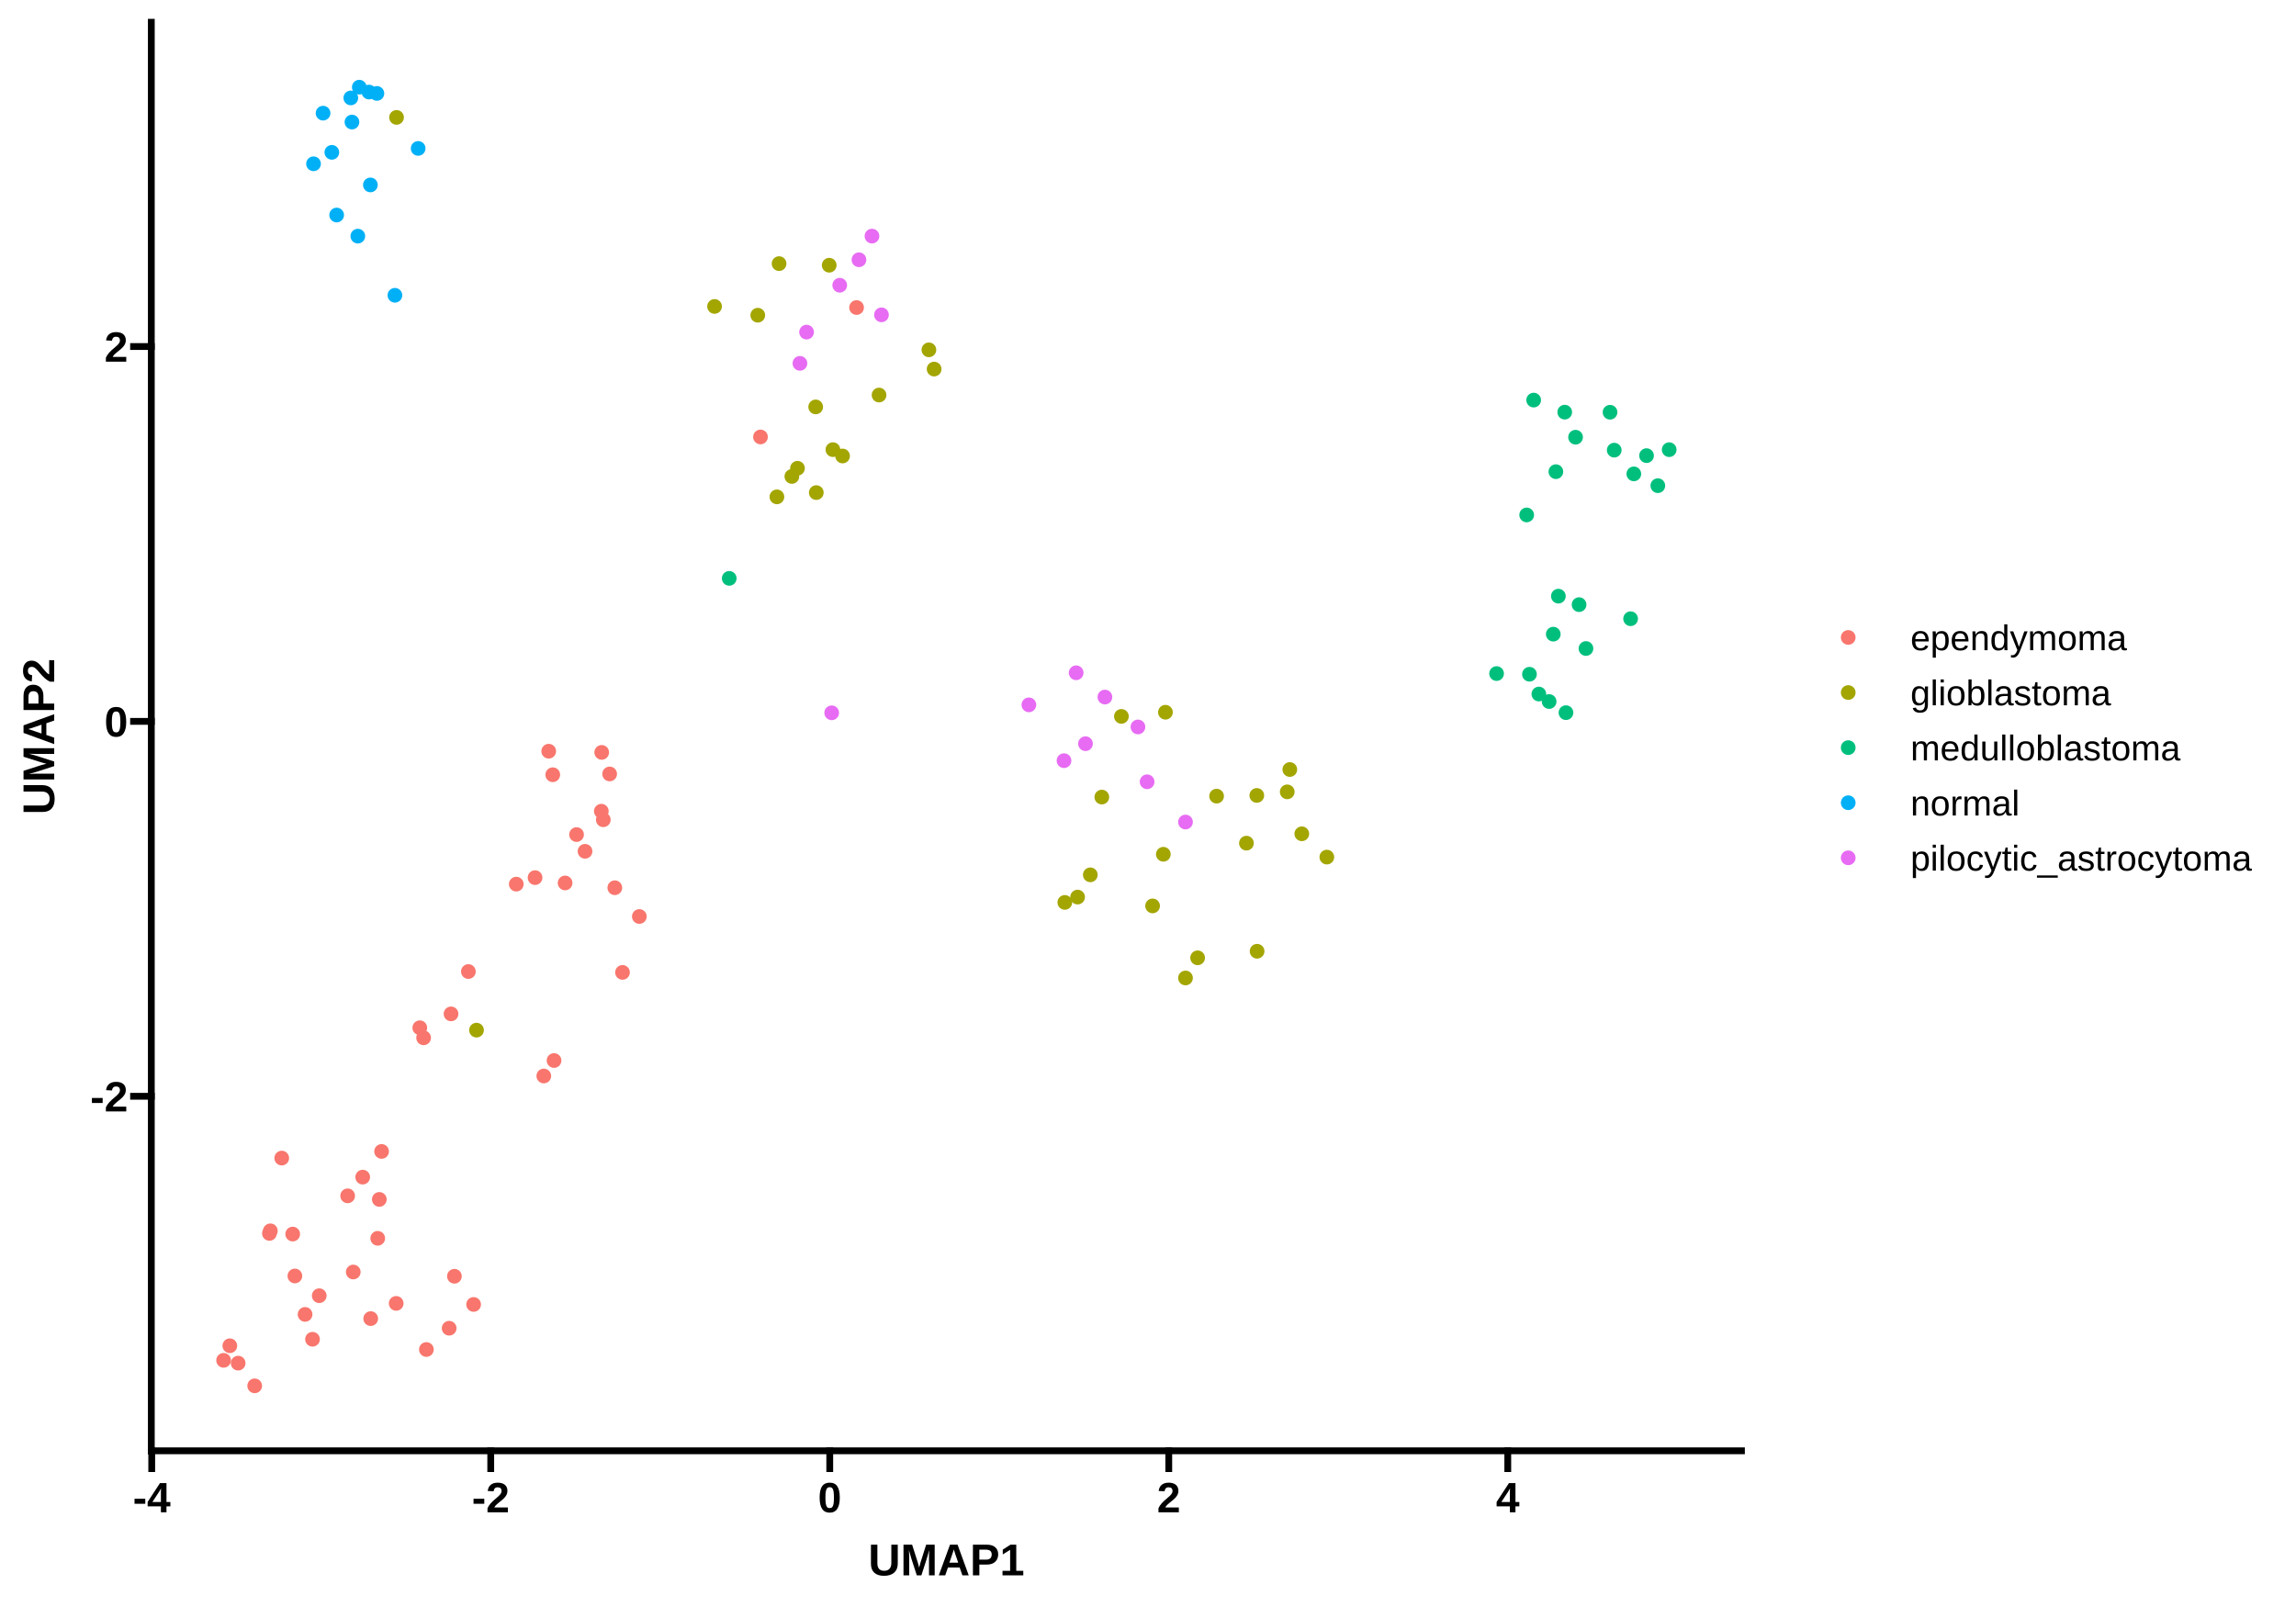
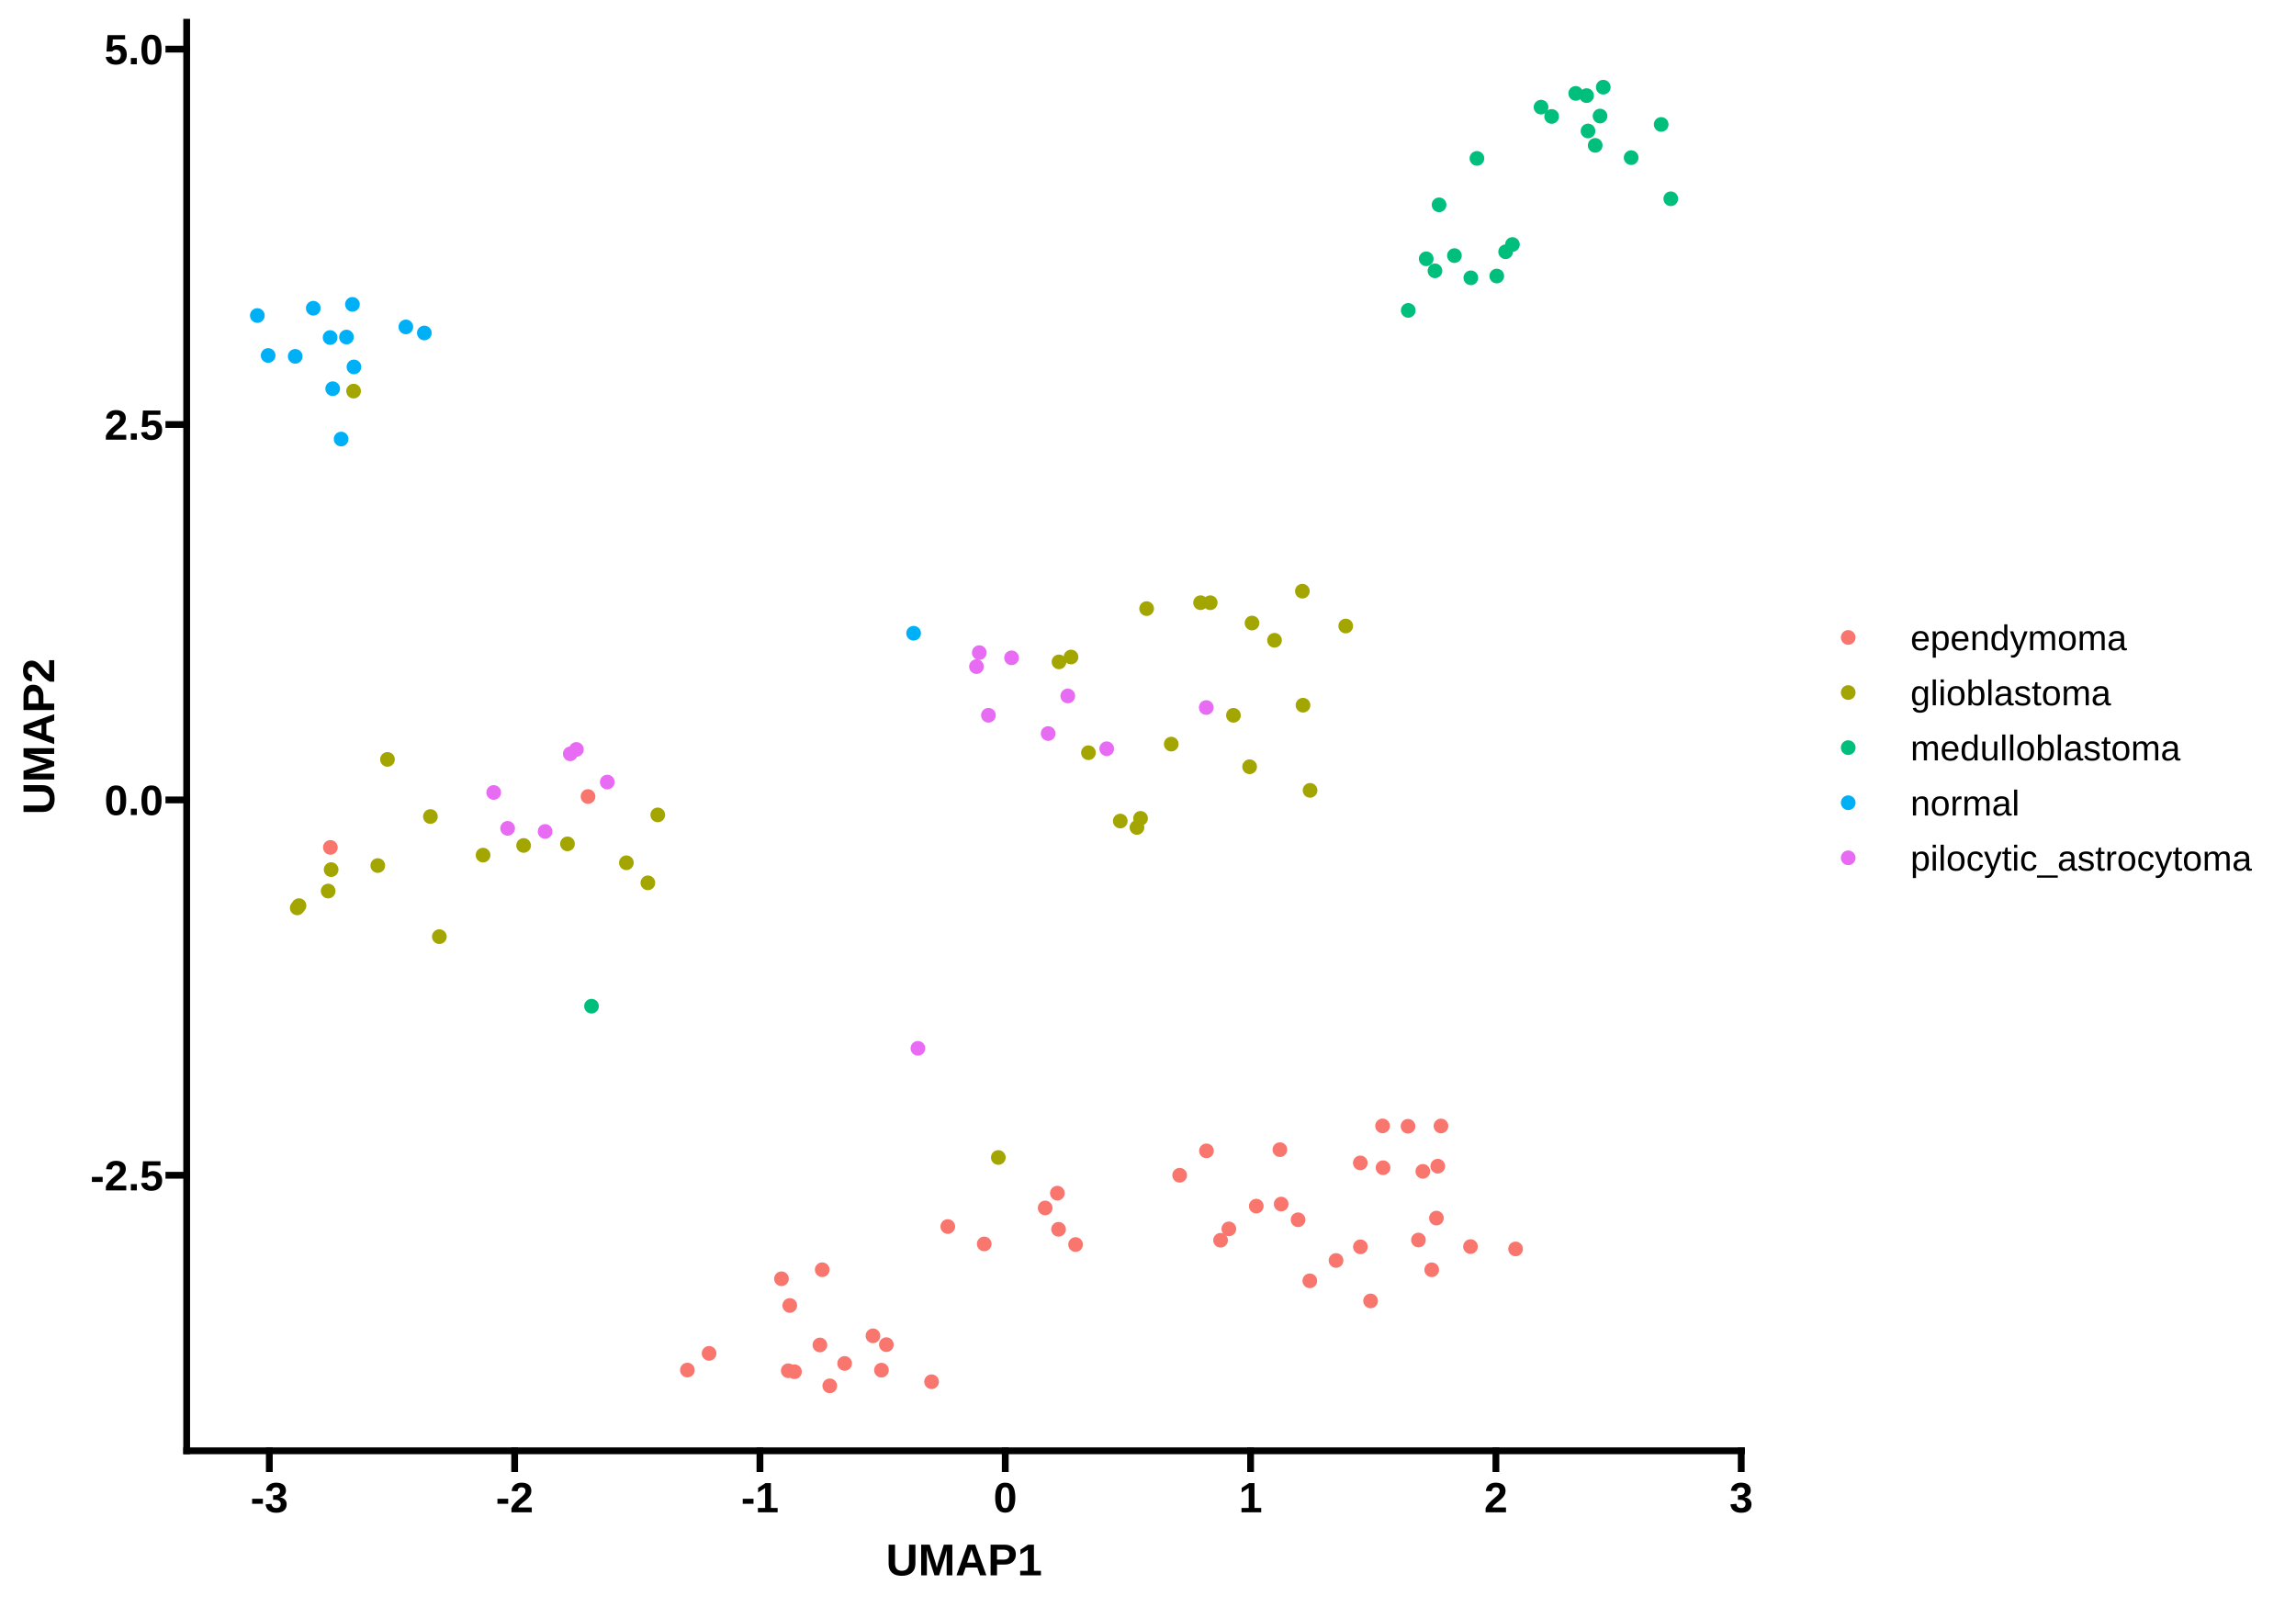
<svg xmlns="http://www.w3.org/2000/svg" class="svglite" width="720.00pt" height="504.00pt" viewBox="0 0 720.00 504.00">
  <defs>
    <style type="text/css">
    .svglite line, .svglite polyline, .svglite polygon, .svglite path, .svglite rect, .svglite circle {
      fill: none;
      stroke: #000000;
      stroke-linecap: round;
      stroke-linejoin: round;
      stroke-miterlimit: 10.00;
    }
    .svglite text {
      white-space: pre;
    }
  </style>
  </defs>
  <rect width="100%" height="100%" style="stroke: none; fill: #FFFFFF;" />
  <defs>
    <clipPath id="cpMC4wMHw3MjAuMDB8MC4wMHw1MDQuMDA=">
      <rect x="0.00" y="0.00" width="720.00" height="504.00" />
    </clipPath>
  </defs>
  <g clip-path="url(#cpMC4wMHw3MjAuMDB8MC4wMHw1MDQuMDA=)">
    <rect x="0.00" y="0.00" width="720.00" height="504.00" style="stroke-width: 2.13; stroke: none; fill: #FFFFFF;" />
  </g>
  <defs>
-     <clipPath id="cpNDcuNDV8NTQ2LjEwfDYuOTd8NDU1LjAx">
-       <rect x="47.45" y="6.97" width="498.65" height="448.04" />
+     <clipPath id="cpNTguNTR8NTQ2LjEwfDYuOTd8NDU1LjAx">
+       <rect x="58.54" y="6.97" width="487.56" height="448.04" />
    </clipPath>
  </defs>
-   <g clip-path="url(#cpNDcuNDV8NTQ2LjEwfDYuOTd8NDU1LjAx)">
-     <rect x="47.45" y="6.97" width="498.65" height="448.04" style="stroke-width: 2.13; stroke: none;" />
-     <circle cx="74.68" cy="427.52" r="1.95" style="stroke-width: 0.71; stroke: #F8766D; fill: #F8766D;" />
-     <circle cx="140.85" cy="416.57" r="1.95" style="stroke-width: 0.71; stroke: #F8766D; fill: #F8766D;" />
-     <circle cx="119.66" cy="361.12" r="1.95" style="stroke-width: 0.71; stroke: #F8766D; fill: #F8766D;" />
-     <circle cx="192.80" cy="278.42" r="1.95" style="stroke-width: 0.71; stroke: #F8766D; fill: #F8766D;" />
-     <circle cx="118.45" cy="388.37" r="1.95" style="stroke-width: 0.71; stroke: #F8766D; fill: #F8766D;" />
-     <circle cx="72.07" cy="422.07" r="1.95" style="stroke-width: 0.71; stroke: #F8766D; fill: #F8766D;" />
-     <circle cx="124.24" cy="408.78" r="1.95" style="stroke-width: 0.71; stroke: #F8766D; fill: #F8766D;" />
-     <circle cx="98.00" cy="420.03" r="1.95" style="stroke-width: 0.71; stroke: #F8766D; fill: #F8766D;" />
-     <circle cx="110.78" cy="398.94" r="1.95" style="stroke-width: 0.71; stroke: #F8766D; fill: #F8766D;" />
-     <circle cx="100.11" cy="406.37" r="1.95" style="stroke-width: 0.71; stroke: #F8766D; fill: #F8766D;" />
-     <circle cx="189.19" cy="257.10" r="1.95" style="stroke-width: 0.71; stroke: #F8766D; fill: #F8766D;" />
-     <circle cx="142.50" cy="400.27" r="1.95" style="stroke-width: 0.71; stroke: #F8766D; fill: #F8766D;" />
-     <circle cx="79.87" cy="434.64" r="1.95" style="stroke-width: 0.71; stroke: #F8766D; fill: #F8766D;" />
-     <circle cx="173.74" cy="332.61" r="1.95" style="stroke-width: 0.71; stroke: #F8766D; fill: #F8766D;" />
-     <circle cx="116.25" cy="413.55" r="1.95" style="stroke-width: 0.71; stroke: #F8766D; fill: #F8766D;" />
-     <circle cx="132.84" cy="325.49" r="1.95" style="stroke-width: 0.71; stroke: #F8766D; fill: #F8766D;" />
-     <circle cx="148.52" cy="409.11" r="1.95" style="stroke-width: 0.71; stroke: #F8766D; fill: #F8766D;" />
-     <circle cx="84.49" cy="386.83" r="1.95" style="stroke-width: 0.71; stroke: #F8766D; fill: #F8766D;" />
-     <circle cx="131.64" cy="322.33" r="1.95" style="stroke-width: 0.71; stroke: #F8766D; fill: #F8766D;" />
-     <circle cx="84.78" cy="386.02" r="1.95" style="stroke-width: 0.71; stroke: #F8766D; fill: #F8766D;" />
-     <circle cx="113.74" cy="369.18" r="1.95" style="stroke-width: 0.71; stroke: #F8766D; fill: #F8766D;" />
-     <circle cx="109.02" cy="375.05" r="1.95" style="stroke-width: 0.71; stroke: #F8766D; fill: #F8766D;" />
-     <circle cx="170.53" cy="337.46" r="1.95" style="stroke-width: 0.71; stroke: #F8766D; fill: #F8766D;" />
-     <circle cx="141.44" cy="317.98" r="1.95" style="stroke-width: 0.71; stroke: #F8766D; fill: #F8766D;" />
-     <circle cx="91.79" cy="387.04" r="1.95" style="stroke-width: 0.71; stroke: #F8766D; fill: #F8766D;" />
-     <circle cx="92.47" cy="400.18" r="1.95" style="stroke-width: 0.71; stroke: #F8766D; fill: #F8766D;" />
-     <circle cx="88.35" cy="363.21" r="1.95" style="stroke-width: 0.71; stroke: #F8766D; fill: #F8766D;" />
-     <circle cx="95.67" cy="412.23" r="1.95" style="stroke-width: 0.71; stroke: #F8766D; fill: #F8766D;" />
-     <circle cx="146.88" cy="304.70" r="1.95" style="stroke-width: 0.71; stroke: #F8766D; fill: #F8766D;" />
-     <circle cx="183.46" cy="266.99" r="1.95" style="stroke-width: 0.71; stroke: #F8766D; fill: #F8766D;" />
-     <circle cx="180.80" cy="261.75" r="1.95" style="stroke-width: 0.71; stroke: #F8766D; fill: #F8766D;" />
-     <circle cx="133.71" cy="423.24" r="1.95" style="stroke-width: 0.71; stroke: #F8766D; fill: #F8766D;" />
-     <circle cx="70.12" cy="426.64" r="1.95" style="stroke-width: 0.71; stroke: #F8766D; fill: #F8766D;" />
-     <circle cx="177.21" cy="276.92" r="1.95" style="stroke-width: 0.71; stroke: #F8766D; fill: #F8766D;" />
-     <circle cx="118.95" cy="376.17" r="1.95" style="stroke-width: 0.71; stroke: #F8766D; fill: #F8766D;" />
-     <circle cx="173.34" cy="242.98" r="1.95" style="stroke-width: 0.71; stroke: #F8766D; fill: #F8766D;" />
-     <circle cx="238.48" cy="137.04" r="1.95" style="stroke-width: 0.71; stroke: #F8766D; fill: #F8766D;" />
-     <circle cx="188.69" cy="235.97" r="1.95" style="stroke-width: 0.71; stroke: #F8766D; fill: #F8766D;" />
-     <circle cx="172.07" cy="235.60" r="1.95" style="stroke-width: 0.71; stroke: #F8766D; fill: #F8766D;" />
-     <circle cx="188.57" cy="254.42" r="1.95" style="stroke-width: 0.71; stroke: #F8766D; fill: #F8766D;" />
-     <circle cx="195.21" cy="304.97" r="1.95" style="stroke-width: 0.71; stroke: #F8766D; fill: #F8766D;" />
-     <circle cx="191.18" cy="242.73" r="1.95" style="stroke-width: 0.71; stroke: #F8766D; fill: #F8766D;" />
-     <circle cx="268.61" cy="96.45" r="1.95" style="stroke-width: 0.71; stroke: #F8766D; fill: #F8766D;" />
-     <circle cx="200.49" cy="287.44" r="1.95" style="stroke-width: 0.71; stroke: #F8766D; fill: #F8766D;" />
-     <circle cx="167.79" cy="275.25" r="1.95" style="stroke-width: 0.71; stroke: #F8766D; fill: #F8766D;" />
-     <circle cx="161.90" cy="277.29" r="1.95" style="stroke-width: 0.71; stroke: #F8766D; fill: #F8766D;" />
-     <circle cx="337.92" cy="281.35" r="1.95" style="stroke-width: 0.71; stroke: #A3A500; fill: #A3A500;" />
-     <circle cx="403.66" cy="248.35" r="1.95" style="stroke-width: 0.71; stroke: #A3A500; fill: #A3A500;" />
-     <circle cx="260.03" cy="83.18" r="1.95" style="stroke-width: 0.71; stroke: #A3A500; fill: #A3A500;" />
-     <circle cx="244.31" cy="82.68" r="1.95" style="stroke-width: 0.71; stroke: #A3A500; fill: #A3A500;" />
-     <circle cx="237.63" cy="98.86" r="1.95" style="stroke-width: 0.71; stroke: #A3A500; fill: #A3A500;" />
-     <circle cx="333.92" cy="283.02" r="1.95" style="stroke-width: 0.71; stroke: #A3A500; fill: #A3A500;" />
-     <circle cx="365.47" cy="223.38" r="1.95" style="stroke-width: 0.71; stroke: #A3A500; fill: #A3A500;" />
-     <circle cx="341.91" cy="274.37" r="1.95" style="stroke-width: 0.71; stroke: #A3A500; fill: #A3A500;" />
-     <circle cx="416.08" cy="268.81" r="1.95" style="stroke-width: 0.71; stroke: #A3A500; fill: #A3A500;" />
-     <circle cx="408.23" cy="261.50" r="1.95" style="stroke-width: 0.71; stroke: #A3A500; fill: #A3A500;" />
-     <circle cx="351.66" cy="224.68" r="1.95" style="stroke-width: 0.71; stroke: #A3A500; fill: #A3A500;" />
-     <circle cx="394.12" cy="249.47" r="1.95" style="stroke-width: 0.71; stroke: #A3A500; fill: #A3A500;" />
-     <circle cx="381.51" cy="249.69" r="1.95" style="stroke-width: 0.71; stroke: #A3A500; fill: #A3A500;" />
-     <circle cx="404.47" cy="241.34" r="1.95" style="stroke-width: 0.71; stroke: #A3A500; fill: #A3A500;" />
-     <circle cx="394.21" cy="298.34" r="1.95" style="stroke-width: 0.71; stroke: #A3A500; fill: #A3A500;" />
-     <circle cx="149.43" cy="323.08" r="1.95" style="stroke-width: 0.71; stroke: #A3A500; fill: #A3A500;" />
-     <circle cx="275.66" cy="123.90" r="1.95" style="stroke-width: 0.71; stroke: #A3A500; fill: #A3A500;" />
-     <circle cx="264.22" cy="143.01" r="1.95" style="stroke-width: 0.71; stroke: #A3A500; fill: #A3A500;" />
-     <circle cx="292.93" cy="115.75" r="1.95" style="stroke-width: 0.71; stroke: #A3A500; fill: #A3A500;" />
-     <circle cx="291.29" cy="109.72" r="1.95" style="stroke-width: 0.71; stroke: #A3A500; fill: #A3A500;" />
-     <circle cx="364.81" cy="267.92" r="1.95" style="stroke-width: 0.71; stroke: #A3A500; fill: #A3A500;" />
-     <circle cx="345.52" cy="249.98" r="1.95" style="stroke-width: 0.71; stroke: #A3A500; fill: #A3A500;" />
-     <circle cx="390.87" cy="264.44" r="1.95" style="stroke-width: 0.71; stroke: #A3A500; fill: #A3A500;" />
-     <circle cx="361.44" cy="284.12" r="1.95" style="stroke-width: 0.71; stroke: #A3A500; fill: #A3A500;" />
-     <circle cx="243.63" cy="155.83" r="1.95" style="stroke-width: 0.71; stroke: #A3A500; fill: #A3A500;" />
-     <circle cx="371.76" cy="306.72" r="1.95" style="stroke-width: 0.71; stroke: #A3A500; fill: #A3A500;" />
-     <circle cx="375.56" cy="300.40" r="1.95" style="stroke-width: 0.71; stroke: #A3A500; fill: #A3A500;" />
-     <circle cx="261.19" cy="141.02" r="1.95" style="stroke-width: 0.71; stroke: #A3A500; fill: #A3A500;" />
-     <circle cx="124.35" cy="36.82" r="1.95" style="stroke-width: 0.71; stroke: #A3A500; fill: #A3A500;" />
-     <circle cx="224.08" cy="96.11" r="1.95" style="stroke-width: 0.71; stroke: #A3A500; fill: #A3A500;" />
-     <circle cx="248.32" cy="149.43" r="1.95" style="stroke-width: 0.71; stroke: #A3A500; fill: #A3A500;" />
-     <circle cx="255.98" cy="154.49" r="1.95" style="stroke-width: 0.71; stroke: #A3A500; fill: #A3A500;" />
-     <circle cx="250.08" cy="146.86" r="1.95" style="stroke-width: 0.71; stroke: #A3A500; fill: #A3A500;" />
-     <circle cx="255.79" cy="127.62" r="1.95" style="stroke-width: 0.71; stroke: #A3A500; fill: #A3A500;" />
-     <circle cx="512.35" cy="148.62" r="1.95" style="stroke-width: 0.71; stroke: #00BF7D; fill: #00BF7D;" />
-     <circle cx="485.79" cy="220.02" r="1.95" style="stroke-width: 0.71; stroke: #00BF7D; fill: #00BF7D;" />
-     <circle cx="479.62" cy="211.46" r="1.95" style="stroke-width: 0.71; stroke: #00BF7D; fill: #00BF7D;" />
-     <circle cx="469.31" cy="211.25" r="1.95" style="stroke-width: 0.71; stroke: #00BF7D; fill: #00BF7D;" />
-     <circle cx="482.57" cy="217.67" r="1.95" style="stroke-width: 0.71; stroke: #00BF7D; fill: #00BF7D;" />
-     <circle cx="506.20" cy="141.18" r="1.95" style="stroke-width: 0.71; stroke: #00BF7D; fill: #00BF7D;" />
-     <circle cx="488.69" cy="186.97" r="1.95" style="stroke-width: 0.71; stroke: #00BF7D; fill: #00BF7D;" />
-     <circle cx="491.07" cy="223.51" r="1.95" style="stroke-width: 0.71; stroke: #00BF7D; fill: #00BF7D;" />
-     <circle cx="497.34" cy="203.39" r="1.95" style="stroke-width: 0.71; stroke: #00BF7D; fill: #00BF7D;" />
-     <circle cx="228.68" cy="181.39" r="1.95" style="stroke-width: 0.71; stroke: #00BF7D; fill: #00BF7D;" />
-     <circle cx="487.09" cy="198.89" r="1.95" style="stroke-width: 0.71; stroke: #00BF7D; fill: #00BF7D;" />
-     <circle cx="495.18" cy="189.63" r="1.95" style="stroke-width: 0.71; stroke: #00BF7D; fill: #00BF7D;" />
-     <circle cx="519.88" cy="152.32" r="1.95" style="stroke-width: 0.71; stroke: #00BF7D; fill: #00BF7D;" />
-     <circle cx="490.68" cy="129.26" r="1.95" style="stroke-width: 0.71; stroke: #00BF7D; fill: #00BF7D;" />
-     <circle cx="516.34" cy="142.90" r="1.95" style="stroke-width: 0.71; stroke: #00BF7D; fill: #00BF7D;" />
-     <circle cx="511.34" cy="194.05" r="1.95" style="stroke-width: 0.71; stroke: #00BF7D; fill: #00BF7D;" />
-     <circle cx="494.08" cy="137.12" r="1.95" style="stroke-width: 0.71; stroke: #00BF7D; fill: #00BF7D;" />
-     <circle cx="504.89" cy="129.29" r="1.95" style="stroke-width: 0.71; stroke: #00BF7D; fill: #00BF7D;" />
-     <circle cx="480.94" cy="125.48" r="1.95" style="stroke-width: 0.71; stroke: #00BF7D; fill: #00BF7D;" />
-     <circle cx="487.91" cy="147.93" r="1.95" style="stroke-width: 0.71; stroke: #00BF7D; fill: #00BF7D;" />
-     <circle cx="523.44" cy="141.03" r="1.95" style="stroke-width: 0.71; stroke: #00BF7D; fill: #00BF7D;" />
-     <circle cx="478.75" cy="161.50" r="1.95" style="stroke-width: 0.71; stroke: #00BF7D; fill: #00BF7D;" />
-     <circle cx="98.32" cy="51.37" r="1.95" style="stroke-width: 0.71; stroke: #00B0F6; fill: #00B0F6;" />
-     <circle cx="112.21" cy="74.06" r="1.95" style="stroke-width: 0.71; stroke: #00B0F6; fill: #00B0F6;" />
-     <circle cx="131.13" cy="46.55" r="1.95" style="stroke-width: 0.71; stroke: #00B0F6; fill: #00B0F6;" />
-     <circle cx="116.15" cy="58.00" r="1.95" style="stroke-width: 0.71; stroke: #00B0F6; fill: #00B0F6;" />
-     <circle cx="118.19" cy="29.30" r="1.95" style="stroke-width: 0.71; stroke: #00B0F6; fill: #00B0F6;" />
-     <circle cx="115.70" cy="28.87" r="1.95" style="stroke-width: 0.71; stroke: #00B0F6; fill: #00B0F6;" />
-     <circle cx="112.67" cy="27.34" r="1.95" style="stroke-width: 0.71; stroke: #00B0F6; fill: #00B0F6;" />
-     <circle cx="123.84" cy="92.61" r="1.95" style="stroke-width: 0.71; stroke: #00B0F6; fill: #00B0F6;" />
-     <circle cx="101.31" cy="35.49" r="1.95" style="stroke-width: 0.71; stroke: #00B0F6; fill: #00B0F6;" />
-     <circle cx="104.06" cy="47.78" r="1.95" style="stroke-width: 0.71; stroke: #00B0F6; fill: #00B0F6;" />
-     <circle cx="110.37" cy="38.28" r="1.95" style="stroke-width: 0.71; stroke: #00B0F6; fill: #00B0F6;" />
-     <circle cx="110.01" cy="30.71" r="1.95" style="stroke-width: 0.71; stroke: #00B0F6; fill: #00B0F6;" />
-     <circle cx="105.57" cy="67.44" r="1.95" style="stroke-width: 0.71; stroke: #00B0F6; fill: #00B0F6;" />
-     <circle cx="346.49" cy="218.62" r="1.95" style="stroke-width: 0.71; stroke: #E76BF3; fill: #E76BF3;" />
-     <circle cx="333.66" cy="238.57" r="1.95" style="stroke-width: 0.71; stroke: #E76BF3; fill: #E76BF3;" />
-     <circle cx="337.47" cy="211.00" r="1.95" style="stroke-width: 0.71; stroke: #E76BF3; fill: #E76BF3;" />
-     <circle cx="359.72" cy="245.19" r="1.95" style="stroke-width: 0.71; stroke: #E76BF3; fill: #E76BF3;" />
-     <circle cx="371.76" cy="257.81" r="1.95" style="stroke-width: 0.71; stroke: #E76BF3; fill: #E76BF3;" />
-     <circle cx="356.85" cy="227.99" r="1.95" style="stroke-width: 0.71; stroke: #E76BF3; fill: #E76BF3;" />
-     <circle cx="340.40" cy="233.24" r="1.95" style="stroke-width: 0.71; stroke: #E76BF3; fill: #E76BF3;" />
-     <circle cx="269.36" cy="81.47" r="1.95" style="stroke-width: 0.71; stroke: #E76BF3; fill: #E76BF3;" />
-     <circle cx="263.33" cy="89.46" r="1.95" style="stroke-width: 0.71; stroke: #E76BF3; fill: #E76BF3;" />
-     <circle cx="322.65" cy="221.06" r="1.95" style="stroke-width: 0.71; stroke: #E76BF3; fill: #E76BF3;" />
-     <circle cx="252.93" cy="104.16" r="1.95" style="stroke-width: 0.71; stroke: #E76BF3; fill: #E76BF3;" />
-     <circle cx="260.81" cy="223.56" r="1.95" style="stroke-width: 0.71; stroke: #E76BF3; fill: #E76BF3;" />
-     <circle cx="276.42" cy="98.74" r="1.95" style="stroke-width: 0.71; stroke: #E76BF3; fill: #E76BF3;" />
-     <circle cx="273.44" cy="74.05" r="1.95" style="stroke-width: 0.71; stroke: #E76BF3; fill: #E76BF3;" />
-     <circle cx="250.85" cy="113.96" r="1.95" style="stroke-width: 0.71; stroke: #E76BF3; fill: #E76BF3;" />
+   <g clip-path="url(#cpNTguNTR8NTQ2LjEwfDYuOTd8NDU1LjAx)">
+     <rect x="58.54" y="6.97" width="487.56" height="448.04" style="stroke-width: 2.13; stroke: none;" />
+     <circle cx="461.13" cy="390.96" r="1.95" style="stroke-width: 0.71; stroke: #F8766D; fill: #F8766D;" />
+     <circle cx="433.71" cy="366.23" r="1.95" style="stroke-width: 0.71; stroke: #F8766D; fill: #F8766D;" />
+     <circle cx="378.33" cy="360.94" r="1.95" style="stroke-width: 0.71; stroke: #F8766D; fill: #F8766D;" />
+     <circle cx="247.67" cy="409.43" r="1.95" style="stroke-width: 0.71; stroke: #F8766D; fill: #F8766D;" />
+     <circle cx="401.36" cy="360.57" r="1.95" style="stroke-width: 0.71; stroke: #F8766D; fill: #F8766D;" />
+     <circle cx="448.97" cy="398.24" r="1.95" style="stroke-width: 0.71; stroke: #F8766D; fill: #F8766D;" />
+     <circle cx="426.58" cy="364.72" r="1.95" style="stroke-width: 0.71; stroke: #F8766D; fill: #F8766D;" />
+     <circle cx="450.45" cy="382.03" r="1.95" style="stroke-width: 0.71; stroke: #F8766D; fill: #F8766D;" />
+     <circle cx="450.87" cy="365.75" r="1.95" style="stroke-width: 0.71; stroke: #F8766D; fill: #F8766D;" />
+     <circle cx="451.87" cy="353.14" r="1.95" style="stroke-width: 0.71; stroke: #F8766D; fill: #F8766D;" />
+     <circle cx="260.21" cy="434.64" r="1.95" style="stroke-width: 0.71; stroke: #F8766D; fill: #F8766D;" />
+     <circle cx="441.54" cy="353.23" r="1.95" style="stroke-width: 0.71; stroke: #F8766D; fill: #F8766D;" />
+     <circle cx="429.80" cy="408.01" r="1.95" style="stroke-width: 0.71; stroke: #F8766D; fill: #F8766D;" />
+     <circle cx="308.64" cy="390.13" r="1.95" style="stroke-width: 0.71; stroke: #F8766D; fill: #F8766D;" />
+     <circle cx="418.97" cy="395.32" r="1.95" style="stroke-width: 0.71; stroke: #F8766D; fill: #F8766D;" />
+     <circle cx="331.95" cy="385.54" r="1.95" style="stroke-width: 0.71; stroke: #F8766D; fill: #F8766D;" />
+     <circle cx="433.56" cy="353.12" r="1.95" style="stroke-width: 0.71; stroke: #F8766D; fill: #F8766D;" />
+     <circle cx="407.06" cy="382.55" r="1.95" style="stroke-width: 0.71; stroke: #F8766D; fill: #F8766D;" />
+     <circle cx="337.29" cy="390.32" r="1.95" style="stroke-width: 0.71; stroke: #F8766D; fill: #F8766D;" />
+     <circle cx="410.74" cy="401.70" r="1.95" style="stroke-width: 0.71; stroke: #F8766D; fill: #F8766D;" />
+     <circle cx="369.93" cy="368.59" r="1.95" style="stroke-width: 0.71; stroke: #F8766D; fill: #F8766D;" />
+     <circle cx="382.76" cy="388.98" r="1.95" style="stroke-width: 0.71; stroke: #F8766D; fill: #F8766D;" />
+     <circle cx="331.58" cy="374.21" r="1.95" style="stroke-width: 0.71; stroke: #F8766D; fill: #F8766D;" />
+     <circle cx="327.76" cy="378.85" r="1.95" style="stroke-width: 0.71; stroke: #F8766D; fill: #F8766D;" />
+     <circle cx="393.96" cy="378.27" r="1.95" style="stroke-width: 0.71; stroke: #F8766D; fill: #F8766D;" />
+     <circle cx="426.61" cy="391.04" r="1.95" style="stroke-width: 0.71; stroke: #F8766D; fill: #F8766D;" />
+     <circle cx="385.35" cy="385.41" r="1.95" style="stroke-width: 0.71; stroke: #F8766D; fill: #F8766D;" />
+     <circle cx="444.81" cy="388.91" r="1.95" style="stroke-width: 0.71; stroke: #F8766D; fill: #F8766D;" />
+     <circle cx="297.22" cy="384.68" r="1.95" style="stroke-width: 0.71; stroke: #F8766D; fill: #F8766D;" />
+     <circle cx="249.14" cy="430.21" r="1.95" style="stroke-width: 0.71; stroke: #F8766D; fill: #F8766D;" />
+     <circle cx="247.19" cy="429.90" r="1.95" style="stroke-width: 0.71; stroke: #F8766D; fill: #F8766D;" />
+     <circle cx="446.18" cy="367.37" r="1.95" style="stroke-width: 0.71; stroke: #F8766D; fill: #F8766D;" />
+     <circle cx="475.27" cy="391.70" r="1.95" style="stroke-width: 0.71; stroke: #F8766D; fill: #F8766D;" />
+     <circle cx="257.11" cy="421.82" r="1.95" style="stroke-width: 0.71; stroke: #F8766D; fill: #F8766D;" />
+     <circle cx="401.76" cy="377.63" r="1.95" style="stroke-width: 0.71; stroke: #F8766D; fill: #F8766D;" />
+     <circle cx="277.95" cy="421.72" r="1.95" style="stroke-width: 0.71; stroke: #F8766D; fill: #F8766D;" />
+     <circle cx="103.60" cy="265.77" r="1.95" style="stroke-width: 0.71; stroke: #F8766D; fill: #F8766D;" />
+     <circle cx="292.13" cy="433.35" r="1.95" style="stroke-width: 0.71; stroke: #F8766D; fill: #F8766D;" />
+     <circle cx="276.41" cy="429.72" r="1.95" style="stroke-width: 0.71; stroke: #F8766D; fill: #F8766D;" />
+     <circle cx="273.75" cy="418.95" r="1.95" style="stroke-width: 0.71; stroke: #F8766D; fill: #F8766D;" />
+     <circle cx="257.84" cy="398.22" r="1.95" style="stroke-width: 0.71; stroke: #F8766D; fill: #F8766D;" />
+     <circle cx="264.87" cy="427.61" r="1.95" style="stroke-width: 0.71; stroke: #F8766D; fill: #F8766D;" />
+     <circle cx="184.40" cy="249.81" r="1.95" style="stroke-width: 0.71; stroke: #F8766D; fill: #F8766D;" />
+     <circle cx="245.06" cy="401.06" r="1.95" style="stroke-width: 0.71; stroke: #F8766D; fill: #F8766D;" />
+     <circle cx="222.36" cy="424.46" r="1.95" style="stroke-width: 0.71; stroke: #F8766D; fill: #F8766D;" />
+     <circle cx="215.56" cy="429.69" r="1.95" style="stroke-width: 0.71; stroke: #F8766D; fill: #F8766D;" />
+     <circle cx="351.30" cy="257.50" r="1.95" style="stroke-width: 0.71; stroke: #A3A500; fill: #A3A500;" />
+     <circle cx="376.48" cy="189.02" r="1.95" style="stroke-width: 0.71; stroke: #A3A500; fill: #A3A500;" />
+     <circle cx="177.96" cy="264.66" r="1.95" style="stroke-width: 0.71; stroke: #A3A500; fill: #A3A500;" />
+     <circle cx="164.20" cy="265.16" r="1.95" style="stroke-width: 0.71; stroke: #A3A500; fill: #A3A500;" />
+     <circle cx="134.97" cy="256.09" r="1.95" style="stroke-width: 0.71; stroke: #A3A500; fill: #A3A500;" />
+     <circle cx="356.54" cy="259.52" r="1.95" style="stroke-width: 0.71; stroke: #A3A500; fill: #A3A500;" />
+     <circle cx="335.86" cy="206.06" r="1.95" style="stroke-width: 0.71; stroke: #A3A500; fill: #A3A500;" />
+     <circle cx="357.66" cy="256.66" r="1.95" style="stroke-width: 0.71; stroke: #A3A500; fill: #A3A500;" />
+     <circle cx="422.01" cy="196.34" r="1.95" style="stroke-width: 0.71; stroke: #A3A500; fill: #A3A500;" />
+     <circle cx="408.41" cy="185.41" r="1.95" style="stroke-width: 0.71; stroke: #A3A500; fill: #A3A500;" />
+     <circle cx="332.09" cy="207.59" r="1.95" style="stroke-width: 0.71; stroke: #A3A500; fill: #A3A500;" />
+     <circle cx="392.62" cy="195.40" r="1.95" style="stroke-width: 0.71; stroke: #A3A500; fill: #A3A500;" />
+     <circle cx="359.57" cy="190.88" r="1.95" style="stroke-width: 0.71; stroke: #A3A500; fill: #A3A500;" />
+     <circle cx="379.52" cy="189.03" r="1.95" style="stroke-width: 0.71; stroke: #A3A500; fill: #A3A500;" />
+     <circle cx="408.61" cy="221.17" r="1.95" style="stroke-width: 0.71; stroke: #A3A500; fill: #A3A500;" />
+     <circle cx="313.06" cy="363.02" r="1.95" style="stroke-width: 0.71; stroke: #A3A500; fill: #A3A500;" />
+     <circle cx="196.43" cy="270.59" r="1.95" style="stroke-width: 0.71; stroke: #A3A500; fill: #A3A500;" />
+     <circle cx="137.78" cy="293.76" r="1.95" style="stroke-width: 0.71; stroke: #A3A500; fill: #A3A500;" />
+     <circle cx="203.17" cy="276.88" r="1.95" style="stroke-width: 0.71; stroke: #A3A500; fill: #A3A500;" />
+     <circle cx="206.27" cy="255.57" r="1.95" style="stroke-width: 0.71; stroke: #A3A500; fill: #A3A500;" />
+     <circle cx="386.79" cy="224.34" r="1.95" style="stroke-width: 0.71; stroke: #A3A500; fill: #A3A500;" />
+     <circle cx="341.32" cy="236.07" r="1.95" style="stroke-width: 0.71; stroke: #A3A500; fill: #A3A500;" />
+     <circle cx="399.67" cy="200.81" r="1.95" style="stroke-width: 0.71; stroke: #A3A500; fill: #A3A500;" />
+     <circle cx="367.29" cy="233.37" r="1.95" style="stroke-width: 0.71; stroke: #A3A500; fill: #A3A500;" />
+     <circle cx="103.84" cy="272.74" r="1.95" style="stroke-width: 0.71; stroke: #A3A500; fill: #A3A500;" />
+     <circle cx="410.82" cy="247.88" r="1.95" style="stroke-width: 0.71; stroke: #A3A500; fill: #A3A500;" />
+     <circle cx="391.87" cy="240.48" r="1.95" style="stroke-width: 0.71; stroke: #A3A500; fill: #A3A500;" />
+     <circle cx="118.47" cy="271.46" r="1.95" style="stroke-width: 0.71; stroke: #A3A500; fill: #A3A500;" />
+     <circle cx="110.88" cy="122.66" r="1.95" style="stroke-width: 0.71; stroke: #A3A500; fill: #A3A500;" />
+     <circle cx="121.51" cy="238.17" r="1.95" style="stroke-width: 0.71; stroke: #A3A500; fill: #A3A500;" />
+     <circle cx="93.21" cy="284.74" r="1.95" style="stroke-width: 0.71; stroke: #A3A500; fill: #A3A500;" />
+     <circle cx="93.76" cy="284.03" r="1.95" style="stroke-width: 0.71; stroke: #A3A500; fill: #A3A500;" />
+     <circle cx="102.91" cy="279.46" r="1.95" style="stroke-width: 0.71; stroke: #A3A500; fill: #A3A500;" />
+     <circle cx="151.48" cy="268.19" r="1.95" style="stroke-width: 0.71; stroke: #A3A500; fill: #A3A500;" />
+     <circle cx="511.51" cy="49.44" r="1.95" style="stroke-width: 0.71; stroke: #00BF7D; fill: #00BF7D;" />
+     <circle cx="447.25" cy="81.17" r="1.95" style="stroke-width: 0.71; stroke: #00BF7D; fill: #00BF7D;" />
+     <circle cx="456.09" cy="80.16" r="1.95" style="stroke-width: 0.71; stroke: #00BF7D; fill: #00BF7D;" />
+     <circle cx="441.61" cy="97.35" r="1.95" style="stroke-width: 0.71; stroke: #00BF7D; fill: #00BF7D;" />
+     <circle cx="469.37" cy="86.57" r="1.95" style="stroke-width: 0.71; stroke: #00BF7D; fill: #00BF7D;" />
+     <circle cx="500.24" cy="45.59" r="1.95" style="stroke-width: 0.71; stroke: #00BF7D; fill: #00BF7D;" />
+     <circle cx="472.15" cy="78.96" r="1.95" style="stroke-width: 0.71; stroke: #00BF7D; fill: #00BF7D;" />
+     <circle cx="449.99" cy="84.94" r="1.95" style="stroke-width: 0.71; stroke: #00BF7D; fill: #00BF7D;" />
+     <circle cx="451.28" cy="64.24" r="1.95" style="stroke-width: 0.71; stroke: #00BF7D; fill: #00BF7D;" />
+     <circle cx="185.49" cy="315.57" r="1.95" style="stroke-width: 0.71; stroke: #00BF7D; fill: #00BF7D;" />
+     <circle cx="474.28" cy="76.68" r="1.95" style="stroke-width: 0.71; stroke: #00BF7D; fill: #00BF7D;" />
+     <circle cx="461.24" cy="87.13" r="1.95" style="stroke-width: 0.71; stroke: #00BF7D; fill: #00BF7D;" />
+     <circle cx="486.58" cy="36.52" r="1.95" style="stroke-width: 0.71; stroke: #00BF7D; fill: #00BF7D;" />
+     <circle cx="520.93" cy="39.03" r="1.95" style="stroke-width: 0.71; stroke: #00BF7D; fill: #00BF7D;" />
+     <circle cx="502.77" cy="27.34" r="1.95" style="stroke-width: 0.71; stroke: #00BF7D; fill: #00BF7D;" />
+     <circle cx="463.15" cy="49.68" r="1.95" style="stroke-width: 0.71; stroke: #00BF7D; fill: #00BF7D;" />
+     <circle cx="483.25" cy="33.60" r="1.95" style="stroke-width: 0.71; stroke: #00BF7D; fill: #00BF7D;" />
+     <circle cx="501.75" cy="36.40" r="1.95" style="stroke-width: 0.71; stroke: #00BF7D; fill: #00BF7D;" />
+     <circle cx="497.54" cy="29.99" r="1.95" style="stroke-width: 0.71; stroke: #00BF7D; fill: #00BF7D;" />
+     <circle cx="494.13" cy="29.29" r="1.95" style="stroke-width: 0.71; stroke: #00BF7D; fill: #00BF7D;" />
+     <circle cx="497.98" cy="41.08" r="1.95" style="stroke-width: 0.71; stroke: #00BF7D; fill: #00BF7D;" />
+     <circle cx="523.94" cy="62.34" r="1.95" style="stroke-width: 0.71; stroke: #00BF7D; fill: #00BF7D;" />
+     <circle cx="133.07" cy="104.43" r="1.95" style="stroke-width: 0.71; stroke: #00B0F6; fill: #00B0F6;" />
+     <circle cx="127.27" cy="102.53" r="1.95" style="stroke-width: 0.71; stroke: #00B0F6; fill: #00B0F6;" />
+     <circle cx="106.97" cy="137.70" r="1.95" style="stroke-width: 0.71; stroke: #00B0F6; fill: #00B0F6;" />
+     <circle cx="104.33" cy="121.91" r="1.95" style="stroke-width: 0.71; stroke: #00B0F6; fill: #00B0F6;" />
+     <circle cx="92.58" cy="111.77" r="1.95" style="stroke-width: 0.71; stroke: #00B0F6; fill: #00B0F6;" />
+     <circle cx="110.52" cy="95.46" r="1.95" style="stroke-width: 0.71; stroke: #00B0F6; fill: #00B0F6;" />
+     <circle cx="108.65" cy="105.71" r="1.95" style="stroke-width: 0.71; stroke: #00B0F6; fill: #00B0F6;" />
+     <circle cx="286.50" cy="198.60" r="1.95" style="stroke-width: 0.71; stroke: #00B0F6; fill: #00B0F6;" />
+     <circle cx="110.99" cy="115.08" r="1.95" style="stroke-width: 0.71; stroke: #00B0F6; fill: #00B0F6;" />
+     <circle cx="103.52" cy="105.86" r="1.95" style="stroke-width: 0.71; stroke: #00B0F6; fill: #00B0F6;" />
+     <circle cx="84.09" cy="111.49" r="1.95" style="stroke-width: 0.71; stroke: #00B0F6; fill: #00B0F6;" />
+     <circle cx="80.70" cy="98.96" r="1.95" style="stroke-width: 0.71; stroke: #00B0F6; fill: #00B0F6;" />
+     <circle cx="98.24" cy="96.67" r="1.95" style="stroke-width: 0.71; stroke: #00B0F6; fill: #00B0F6;" />
+     <circle cx="317.21" cy="206.31" r="1.95" style="stroke-width: 0.71; stroke: #E76BF3; fill: #E76BF3;" />
+     <circle cx="328.69" cy="230.06" r="1.95" style="stroke-width: 0.71; stroke: #E76BF3; fill: #E76BF3;" />
+     <circle cx="306.21" cy="209.07" r="1.95" style="stroke-width: 0.71; stroke: #E76BF3; fill: #E76BF3;" />
+     <circle cx="347.05" cy="234.82" r="1.95" style="stroke-width: 0.71; stroke: #E76BF3; fill: #E76BF3;" />
+     <circle cx="378.27" cy="221.90" r="1.95" style="stroke-width: 0.71; stroke: #E76BF3; fill: #E76BF3;" />
+     <circle cx="334.85" cy="218.27" r="1.95" style="stroke-width: 0.71; stroke: #E76BF3; fill: #E76BF3;" />
+     <circle cx="309.96" cy="224.33" r="1.95" style="stroke-width: 0.71; stroke: #E76BF3; fill: #E76BF3;" />
+     <circle cx="170.94" cy="260.77" r="1.95" style="stroke-width: 0.71; stroke: #E76BF3; fill: #E76BF3;" />
+     <circle cx="178.83" cy="236.42" r="1.95" style="stroke-width: 0.71; stroke: #E76BF3; fill: #E76BF3;" />
+     <circle cx="307.09" cy="204.69" r="1.95" style="stroke-width: 0.71; stroke: #E76BF3; fill: #E76BF3;" />
+     <circle cx="159.19" cy="259.79" r="1.95" style="stroke-width: 0.71; stroke: #E76BF3; fill: #E76BF3;" />
+     <circle cx="287.85" cy="328.79" r="1.95" style="stroke-width: 0.71; stroke: #E76BF3; fill: #E76BF3;" />
+     <circle cx="190.43" cy="245.28" r="1.95" style="stroke-width: 0.71; stroke: #E76BF3; fill: #E76BF3;" />
+     <circle cx="180.76" cy="235.04" r="1.95" style="stroke-width: 0.71; stroke: #E76BF3; fill: #E76BF3;" />
+     <circle cx="154.82" cy="248.54" r="1.95" style="stroke-width: 0.71; stroke: #E76BF3; fill: #E76BF3;" />
  </g>
  <g clip-path="url(#cpMC4wMHw3MjAuMDB8MC4wMHw1MDQuMDA=)">
-     <polyline points="47.45,455.01 47.45,6.97 " style="stroke-width: 2.13; stroke-linecap: square;" />
-     <text x="40.13" y="348.58" text-anchor="end" style="font-size: 13.30px; font-weight: bold; font-family: &quot;Arial&quot;;" textLength="11.82px" lengthAdjust="spacingAndGlyphs">-2</text>
-     <text x="40.13" y="231.01" text-anchor="end" style="font-size: 13.30px; font-weight: bold; font-family: &quot;Arial&quot;;" textLength="7.39px" lengthAdjust="spacingAndGlyphs">0</text>
-     <text x="40.13" y="113.44" text-anchor="end" style="font-size: 13.30px; font-weight: bold; font-family: &quot;Arial&quot;;" textLength="7.39px" lengthAdjust="spacingAndGlyphs">2</text>
-     <polyline points="41.88,343.82 47.45,343.82 " style="stroke-width: 2.13; stroke-linecap: square;" />
-     <polyline points="41.88,226.25 47.45,226.25 " style="stroke-width: 2.13; stroke-linecap: square;" />
-     <polyline points="41.88,108.68 47.45,108.68 " style="stroke-width: 2.13; stroke-linecap: square;" />
-     <polyline points="47.45,455.01 546.10,455.01 " style="stroke-width: 2.13; stroke-linecap: square;" />
-     <polyline points="47.58,460.59 47.58,455.01 " style="stroke-width: 2.13; stroke-linecap: square;" />
-     <polyline points="153.89,460.59 153.89,455.01 " style="stroke-width: 2.13; stroke-linecap: square;" />
-     <polyline points="260.20,460.59 260.20,455.01 " style="stroke-width: 2.13; stroke-linecap: square;" />
-     <polyline points="366.51,460.59 366.51,455.01 " style="stroke-width: 2.13; stroke-linecap: square;" />
-     <polyline points="472.82,460.59 472.82,455.01 " style="stroke-width: 2.13; stroke-linecap: square;" />
-     <text x="47.58" y="474.29" text-anchor="middle" style="font-size: 13.30px; font-weight: bold; font-family: &quot;Arial&quot;;" textLength="11.82px" lengthAdjust="spacingAndGlyphs">-4</text>
-     <text x="153.89" y="474.29" text-anchor="middle" style="font-size: 13.30px; font-weight: bold; font-family: &quot;Arial&quot;;" textLength="11.82px" lengthAdjust="spacingAndGlyphs">-2</text>
-     <text x="260.20" y="474.29" text-anchor="middle" style="font-size: 13.30px; font-weight: bold; font-family: &quot;Arial&quot;;" textLength="7.39px" lengthAdjust="spacingAndGlyphs">0</text>
-     <text x="366.51" y="474.29" text-anchor="middle" style="font-size: 13.30px; font-weight: bold; font-family: &quot;Arial&quot;;" textLength="7.39px" lengthAdjust="spacingAndGlyphs">2</text>
-     <text x="472.82" y="474.29" text-anchor="middle" style="font-size: 13.30px; font-weight: bold; font-family: &quot;Arial&quot;;" textLength="7.39px" lengthAdjust="spacingAndGlyphs">4</text>
-     <text x="296.78" y="494.08" text-anchor="middle" style="font-size: 14.00px; font-weight: bold; font-family: &quot;Arial&quot;;" textLength="49.00px" lengthAdjust="spacingAndGlyphs">UMAP1</text>
+     <polyline points="58.54,455.01 58.54,6.97 " style="stroke-width: 2.13; stroke-linecap: square;" />
+     <text x="51.22" y="373.35" text-anchor="end" style="font-size: 13.30px; font-weight: bold; font-family: &quot;Arial&quot;;" textLength="22.91px" lengthAdjust="spacingAndGlyphs">-2.5</text>
+     <text x="51.22" y="255.62" text-anchor="end" style="font-size: 13.30px; font-weight: bold; font-family: &quot;Arial&quot;;" textLength="18.48px" lengthAdjust="spacingAndGlyphs">0.0</text>
+     <text x="51.22" y="137.90" text-anchor="end" style="font-size: 13.30px; font-weight: bold; font-family: &quot;Arial&quot;;" textLength="18.48px" lengthAdjust="spacingAndGlyphs">2.5</text>
+     <text x="51.22" y="20.17" text-anchor="end" style="font-size: 13.30px; font-weight: bold; font-family: &quot;Arial&quot;;" textLength="18.48px" lengthAdjust="spacingAndGlyphs">5.0</text>
+     <polyline points="52.96,368.59 58.54,368.59 " style="stroke-width: 2.13; stroke-linecap: square;" />
+     <polyline points="52.96,250.87 58.54,250.87 " style="stroke-width: 2.13; stroke-linecap: square;" />
+     <polyline points="52.96,133.14 58.54,133.14 " style="stroke-width: 2.13; stroke-linecap: square;" />
+     <polyline points="52.96,15.41 58.54,15.41 " style="stroke-width: 2.13; stroke-linecap: square;" />
+     <polyline points="58.54,455.01 546.10,455.01 " style="stroke-width: 2.13; stroke-linecap: square;" />
+     <polyline points="84.46,460.59 84.46,455.01 " style="stroke-width: 2.13; stroke-linecap: square;" />
+     <polyline points="161.39,460.59 161.39,455.01 " style="stroke-width: 2.13; stroke-linecap: square;" />
+     <polyline points="238.31,460.59 238.31,455.01 " style="stroke-width: 2.13; stroke-linecap: square;" />
+     <polyline points="315.24,460.59 315.24,455.01 " style="stroke-width: 2.13; stroke-linecap: square;" />
+     <polyline points="392.17,460.59 392.17,455.01 " style="stroke-width: 2.13; stroke-linecap: square;" />
+     <polyline points="469.10,460.59 469.10,455.01 " style="stroke-width: 2.13; stroke-linecap: square;" />
+     <polyline points="546.03,460.59 546.03,455.01 " style="stroke-width: 2.13; stroke-linecap: square;" />
+     <text x="84.46" y="474.29" text-anchor="middle" style="font-size: 13.30px; font-weight: bold; font-family: &quot;Arial&quot;;" textLength="11.82px" lengthAdjust="spacingAndGlyphs">-3</text>
+     <text x="161.39" y="474.29" text-anchor="middle" style="font-size: 13.30px; font-weight: bold; font-family: &quot;Arial&quot;;" textLength="11.82px" lengthAdjust="spacingAndGlyphs">-2</text>
+     <text x="238.31" y="474.29" text-anchor="middle" style="font-size: 13.30px; font-weight: bold; font-family: &quot;Arial&quot;;" textLength="11.82px" lengthAdjust="spacingAndGlyphs">-1</text>
+     <text x="315.24" y="474.29" text-anchor="middle" style="font-size: 13.30px; font-weight: bold; font-family: &quot;Arial&quot;;" textLength="7.39px" lengthAdjust="spacingAndGlyphs">0</text>
+     <text x="392.17" y="474.29" text-anchor="middle" style="font-size: 13.30px; font-weight: bold; font-family: &quot;Arial&quot;;" textLength="7.39px" lengthAdjust="spacingAndGlyphs">1</text>
+     <text x="469.10" y="474.29" text-anchor="middle" style="font-size: 13.30px; font-weight: bold; font-family: &quot;Arial&quot;;" textLength="7.39px" lengthAdjust="spacingAndGlyphs">2</text>
+     <text x="546.03" y="474.29" text-anchor="middle" style="font-size: 13.30px; font-weight: bold; font-family: &quot;Arial&quot;;" textLength="7.39px" lengthAdjust="spacingAndGlyphs">3</text>
+     <text x="302.32" y="494.08" text-anchor="middle" style="font-size: 14.00px; font-weight: bold; font-family: &quot;Arial&quot;;" textLength="49.00px" lengthAdjust="spacingAndGlyphs">UMAP1</text>
    <text transform="translate(17.00,230.99) rotate(-90)" text-anchor="middle" style="font-size: 14.00px; font-weight: bold; font-family: &quot;Arial&quot;;" textLength="49.00px" lengthAdjust="spacingAndGlyphs">UMAP2</text>
    <circle cx="579.58" cy="199.92" r="1.95" style="stroke-width: 0.71; stroke: #F8766D; fill: #F8766D;" />
    <circle cx="579.58" cy="217.20" r="1.95" style="stroke-width: 0.71; stroke: #A3A500; fill: #A3A500;" />
    <circle cx="579.58" cy="234.48" r="1.95" style="stroke-width: 0.71; stroke: #00BF7D; fill: #00BF7D;" />
    <circle cx="579.58" cy="251.76" r="1.95" style="stroke-width: 0.71; stroke: #00B0F6; fill: #00B0F6;" />
    <circle cx="579.58" cy="269.04" r="1.95" style="stroke-width: 0.71; stroke: #E76BF3; fill: #E76BF3;" />
    <text x="599.10" y="203.93" style="font-size: 11.20px; font-family: &quot;Arial&quot;;" textLength="67.79px" lengthAdjust="spacingAndGlyphs">ependymoma</text>
    <text x="599.10" y="221.21" style="font-size: 11.20px; font-family: &quot;Arial&quot;;" textLength="62.81px" lengthAdjust="spacingAndGlyphs">glioblastoma</text>
    <text x="599.10" y="238.49" style="font-size: 11.20px; font-family: &quot;Arial&quot;;" textLength="84.57px" lengthAdjust="spacingAndGlyphs">medulloblastoma</text>
    <text x="599.10" y="255.77" style="font-size: 11.20px; font-family: &quot;Arial&quot;;" textLength="34.20px" lengthAdjust="spacingAndGlyphs">normal</text>
    <text x="599.10" y="273.05" style="font-size: 11.20px; font-family: &quot;Arial&quot;;" textLength="106.95px" lengthAdjust="spacingAndGlyphs">pilocytic_astrocytoma</text>
  </g>
</svg>
